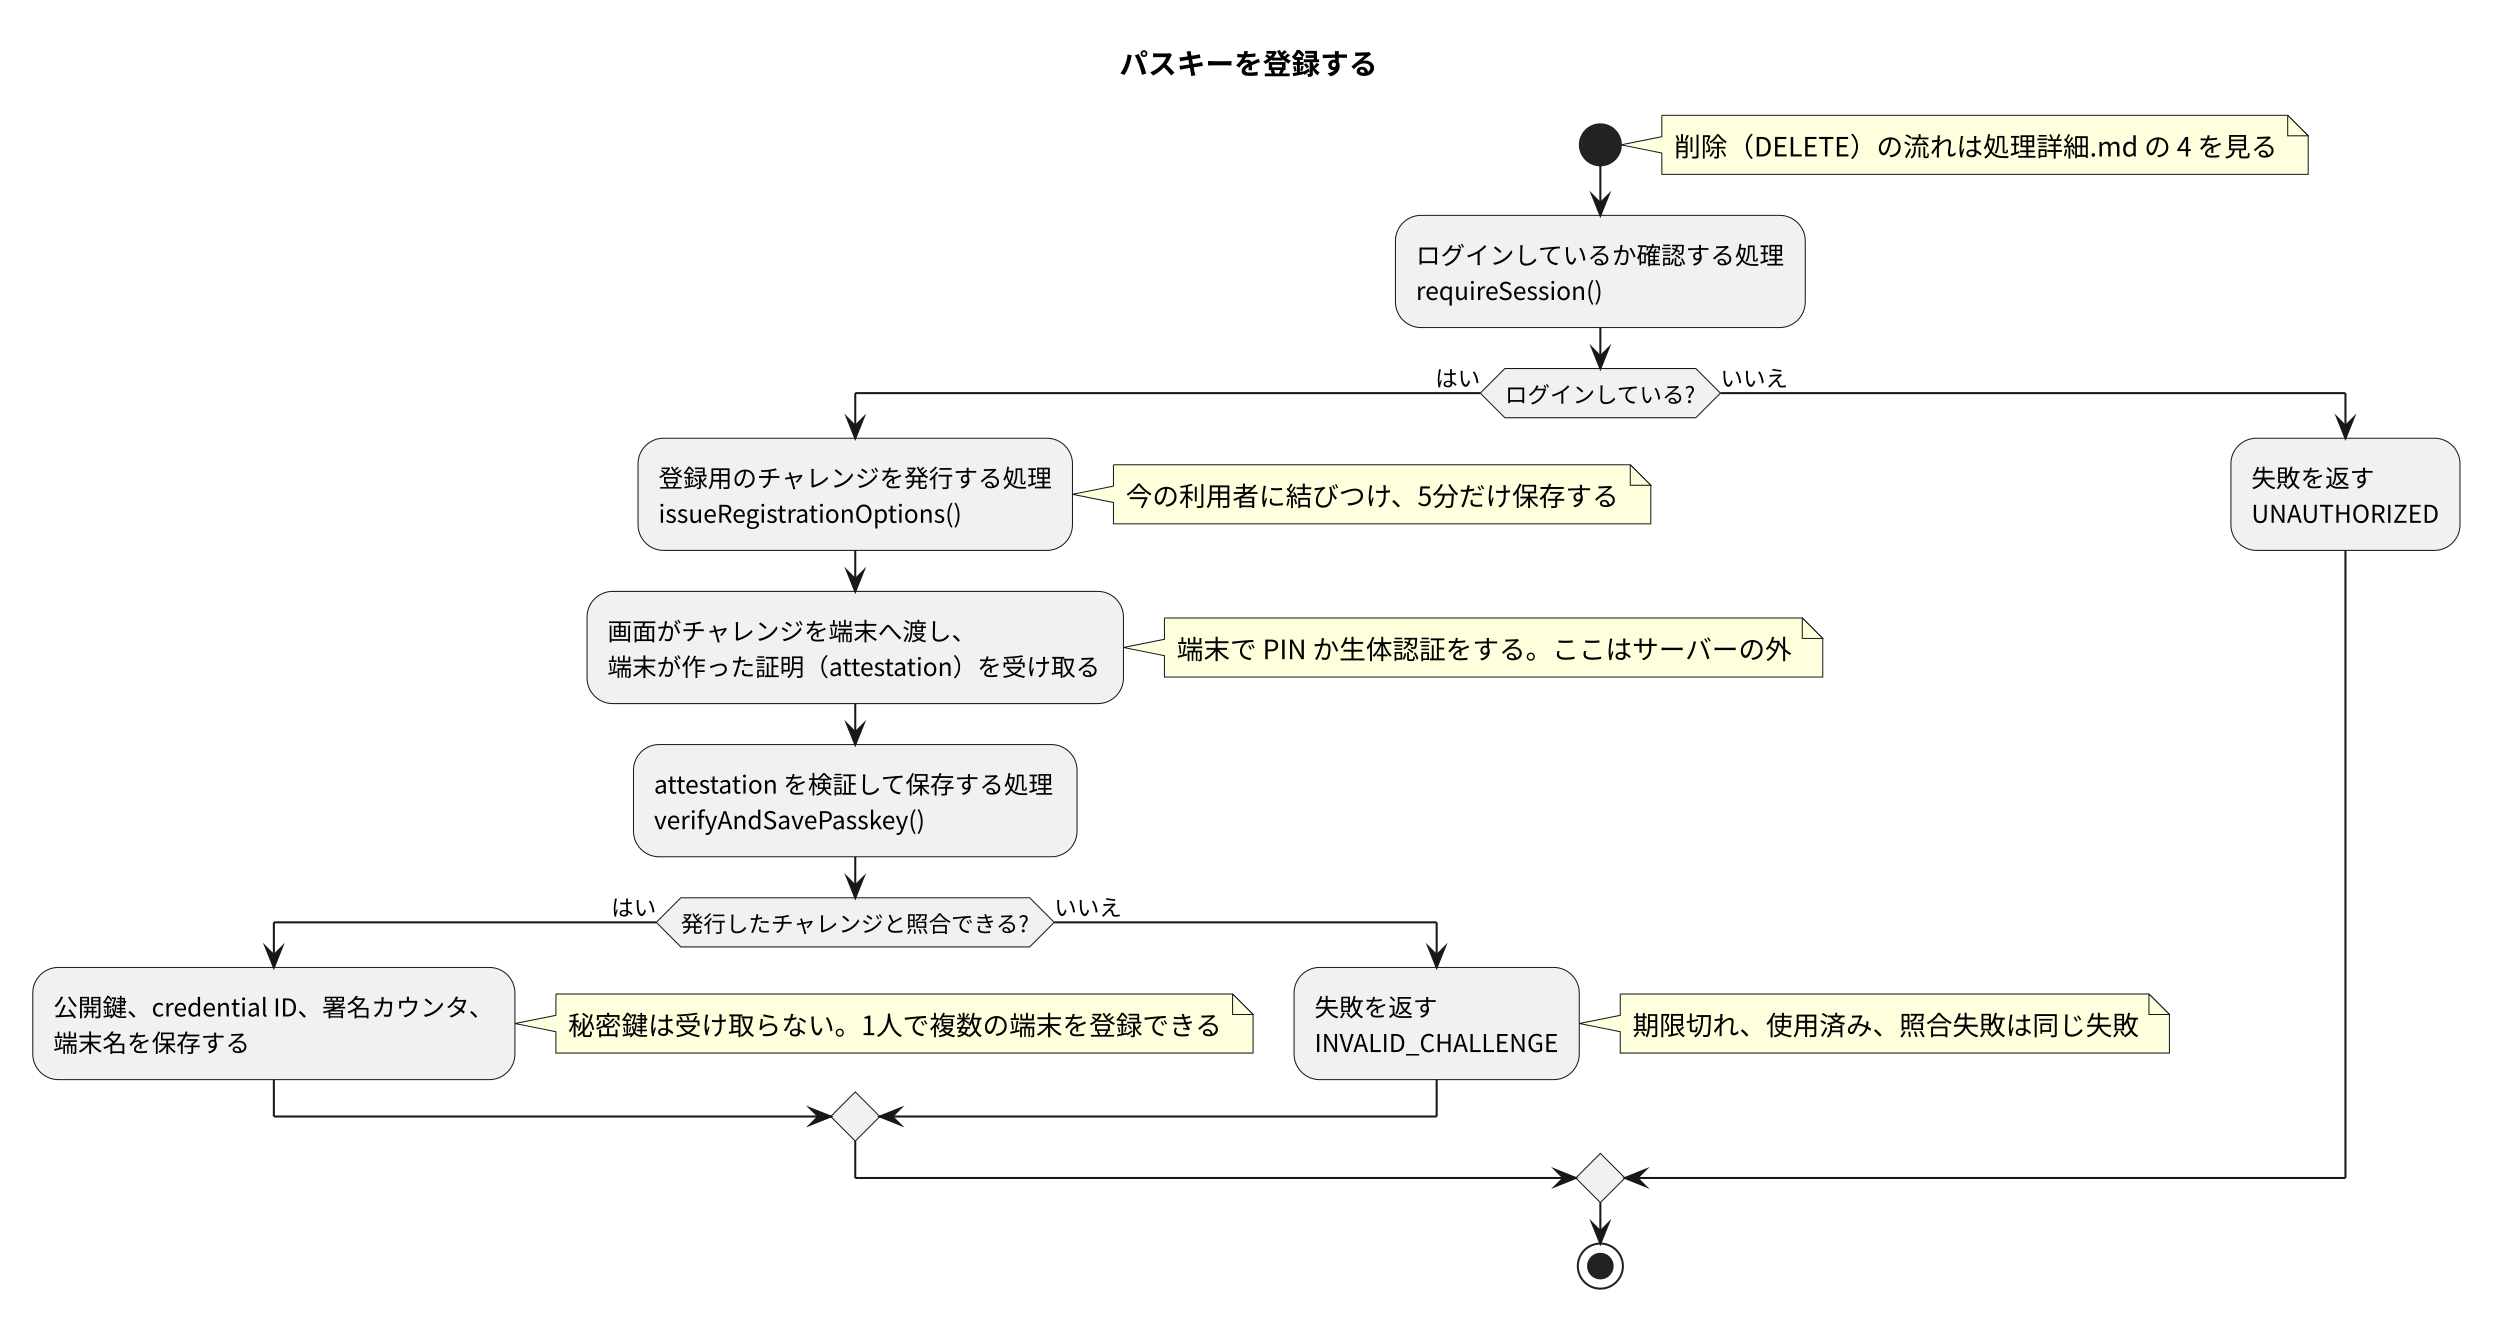
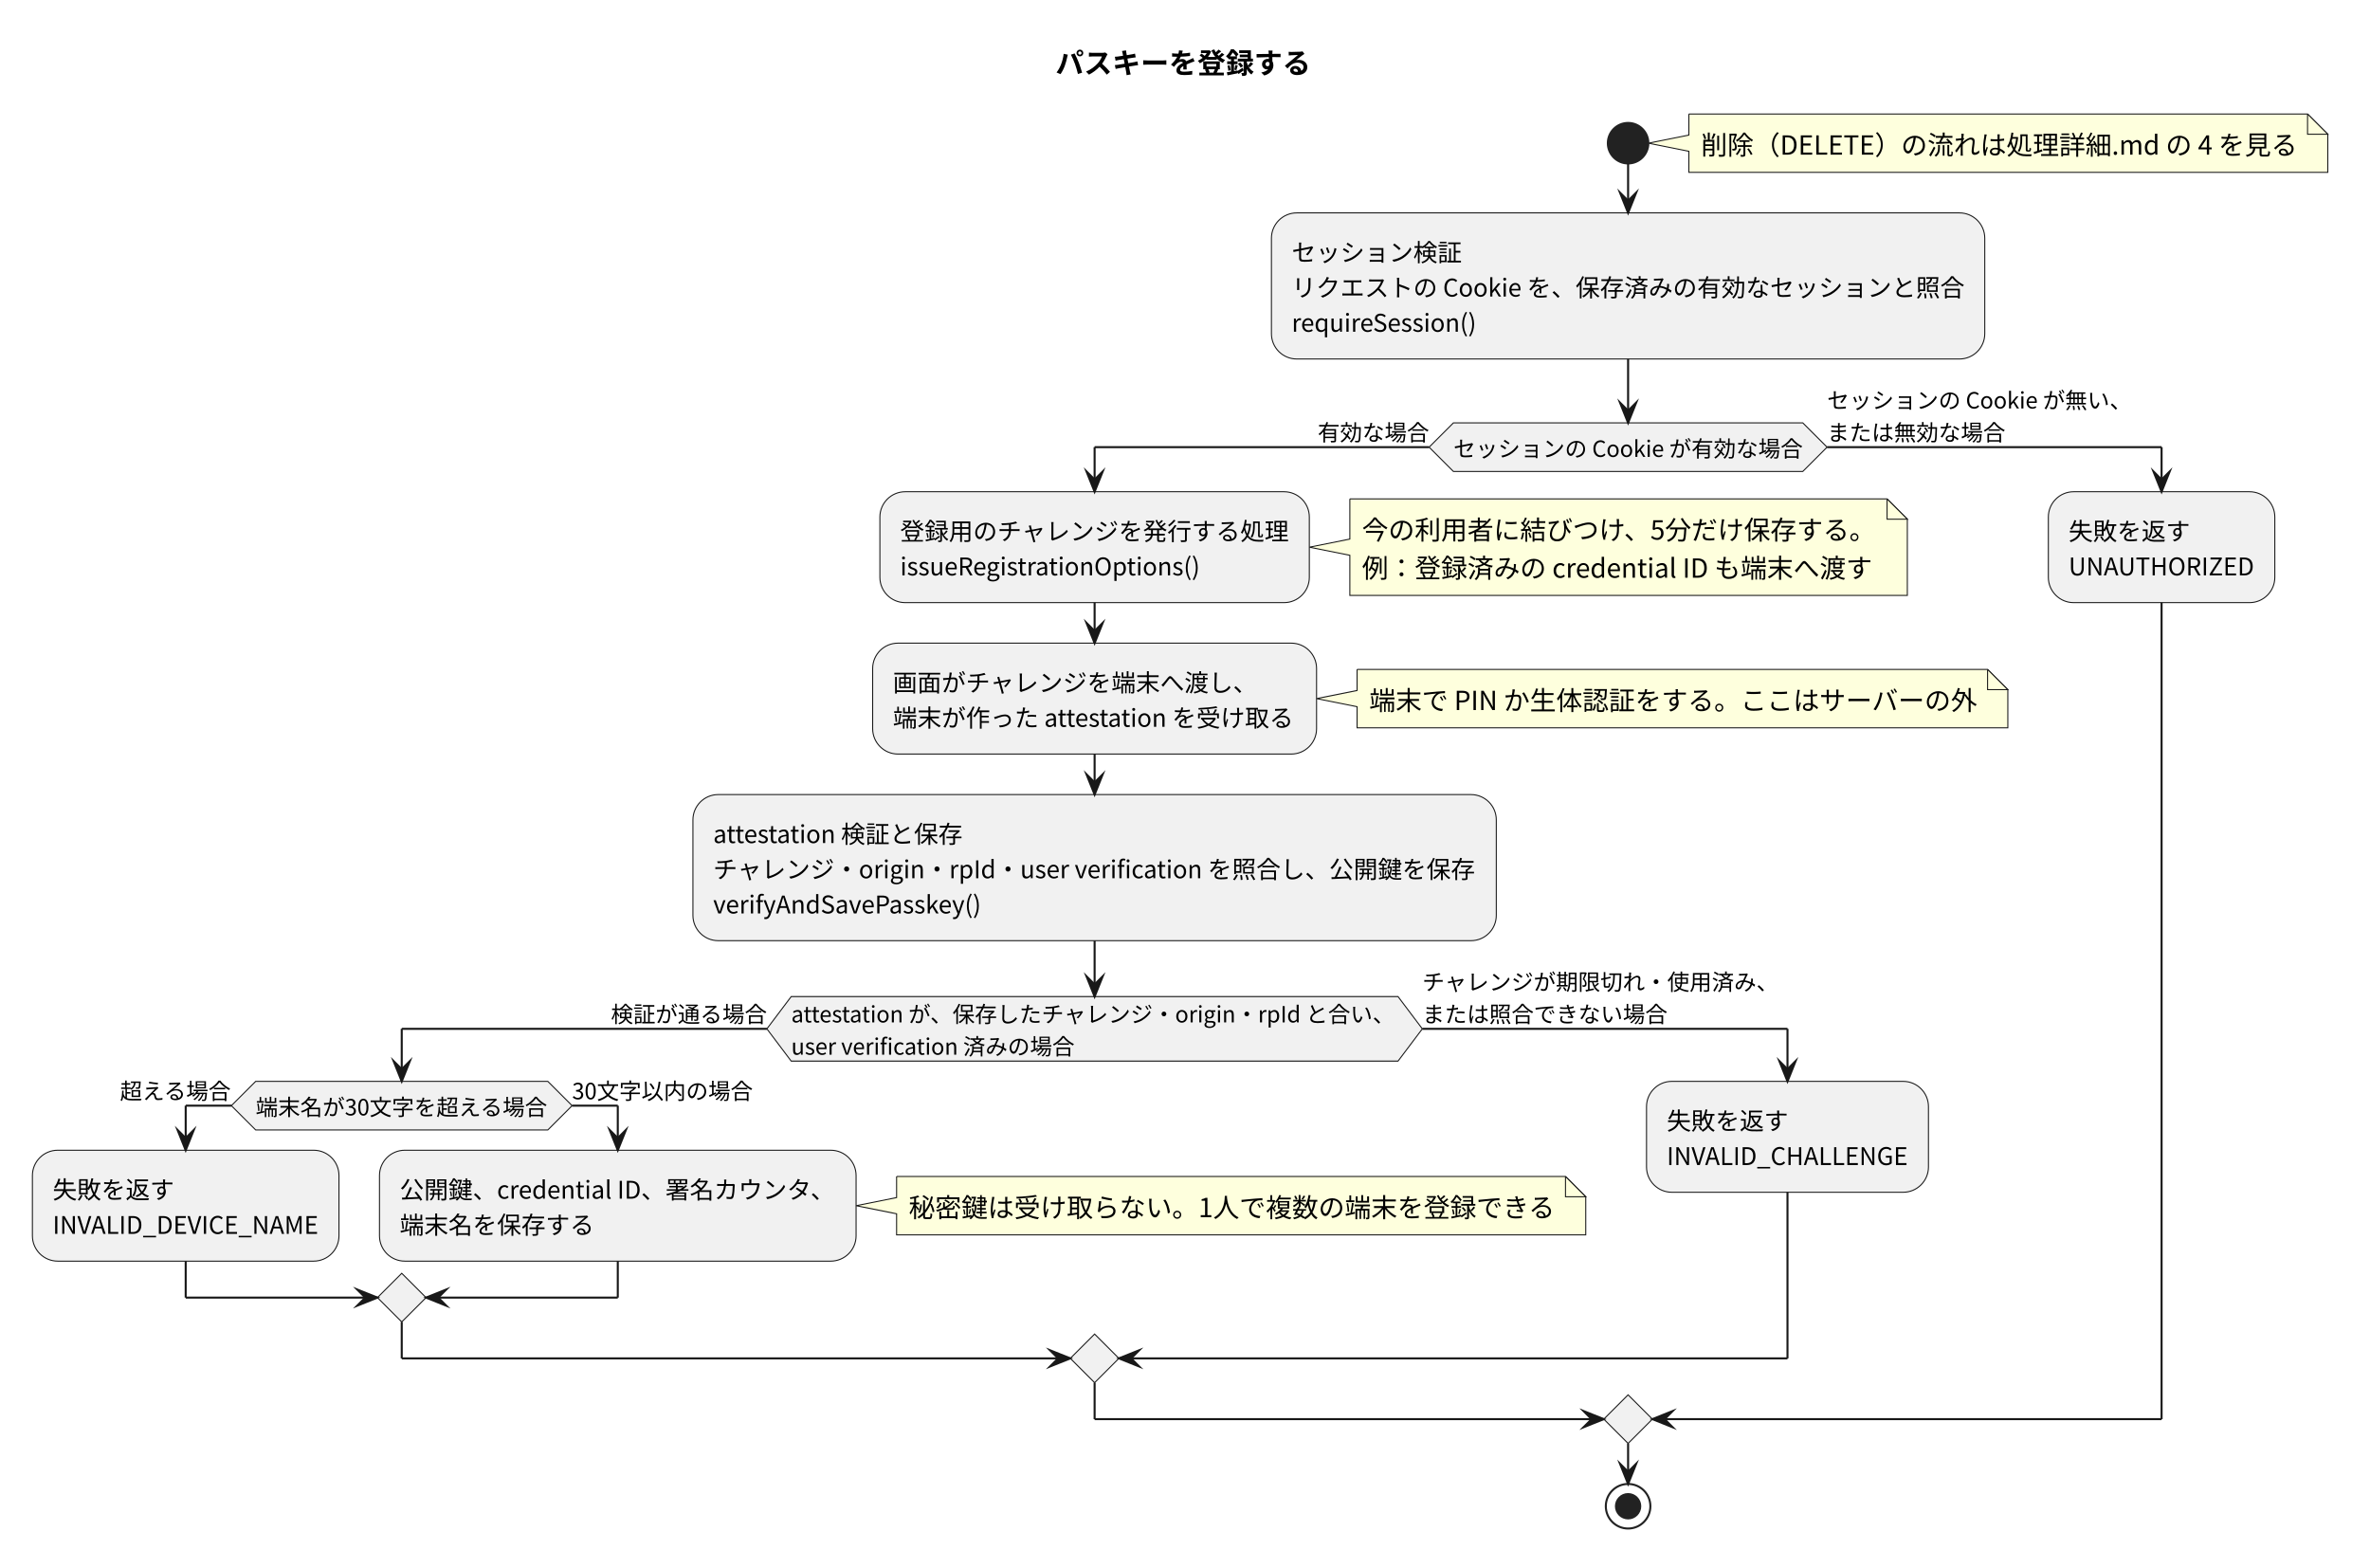
- <svg xmlns="http://www.w3.org/2000/svg" version="1.1" data-diagram-type="ACTIVITY" style="width:1220px;height:648px;background:#FFFFFF;" width="1220px" height="648px" viewBox="0 0 1220 648" zoomAndPan="magnify" preserveAspectRatio="none" contentStyleType="text/css">
+ <svg xmlns="http://www.w3.org/2000/svg" version="1.1" data-diagram-type="ACTIVITY" style="width:1170px;height:774px;background:#FFFFFF;" width="1170px" height="774px" viewBox="0 0 1170 774" zoomAndPan="magnify" preserveAspectRatio="none" contentStyleType="text/css">
  <defs />
  <g font-family="sans-serif" lengthAdjust="spacing">
    <g class="title" data-source-line="7">
-       <text x="546.242" y="36.24" fill="#000" font-size="14" textLength="125.999" font-weight="700" font-family="'Noto Sans CJK JP'">パスキーを登録する</text>
+       <text x="521.085" y="36.24" fill="#000" font-size="14" textLength="125.999" font-weight="700" font-family="'Noto Sans CJK JP'">パスキーを登録する</text>
    </g>
-     <path d="M810.974,56.272 L810.974,66.684 L790.974,70.684 L810.974,74.684 L810.974,85.096 A0,0 0 0 0 810.974,85.096 L1126.398,85.096 A0,0 0 0 0 1126.398,85.096 L1126.398,66.272 L1116.398,56.272 L810.974,56.272 A0,0 0 0 0 810.974,56.272" style="stroke:#181818;stroke-width:0.5;" fill="#FEFFDD" />
-     <path d="M1116.398,56.272 L1116.398,66.272 L1126.398,66.272 L1116.398,56.272" style="stroke:#181818;stroke-width:0.5;" fill="#FEFFDD" />
-     <text x="816.974" y="76.352" fill="#000" font-size="13" textLength="294.424" font-family="'Noto Sans CJK JP'">削除（DELETE）の流れは処理詳細.md の 4 を見る</text>
-     <ellipse cx="780.974" cy="70.684" rx="10" ry="10" fill="#222" style="stroke:#222;stroke-width:1;" />
-     <rect x="680.973" y="105.096" width="200.001" height="54.752" fill="#F1F1F1" style="stroke:#181818;stroke-width:0.5;" rx="12.5" ry="12.5" />
-     <text x="690.973" y="129.016" fill="#000" font-size="12" textLength="180.001" font-family="'Noto Sans CJK JP'">ログインしているか確認する処理</text>
-     <text x="690.973" y="146.392" fill="#000" font-size="12" textLength="91.669" font-family="'Noto Sans CJK JP'">requireSession()</text>
-     <polygon points="734.367,179.848,827.58,179.848,839.58,191.848,827.58,203.848,734.367,203.848,722.367,191.848,734.367,179.848" fill="#F1F1F1" style="stroke:#181818;stroke-width:0.5;stroke-linejoin:miter;stroke-miterlimit:10;" />
-     <text x="734.367" y="196.644" fill="#000" font-size="11" textLength="93.213" font-family="'Noto Sans CJK JP'">ログインしている?</text>
-     <text x="700.367" y="188.68" fill="#000" font-size="11" textLength="22" font-family="'Noto Sans CJK JP'">はい</text>
-     <text x="839.58" y="188.68" fill="#000" font-size="11" textLength="33" font-family="'Noto Sans CJK JP'">いいえ</text>
-     <path d="M543.366,226.812 L543.366,237.224 L523.366,241.224 L543.366,245.224 L543.366,255.636 A0,0 0 0 0 543.366,255.636 L805.581,255.636 A0,0 0 0 0 805.581,255.636 L805.581,236.812 L795.581,226.812 L543.366,226.812 A0,0 0 0 0 543.366,226.812" style="stroke:#181818;stroke-width:0.5;" fill="#FEFFDD" />
-     <path d="M795.581,226.812 L795.581,236.812 L805.581,236.812 L795.581,226.812" style="stroke:#181818;stroke-width:0.5;" fill="#FEFFDD" />
-     <text x="549.366" y="246.892" fill="#000" font-size="13" textLength="241.215" font-family="'Noto Sans CJK JP'">今の利用者に結びつけ、5分だけ保存する</text>
-     <rect x="311.364" y="213.848" width="212.001" height="54.752" fill="#F1F1F1" style="stroke:#181818;stroke-width:0.5;" rx="12.5" ry="12.5" />
-     <text x="321.364" y="237.768" fill="#000" font-size="12" textLength="192.001" font-family="'Noto Sans CJK JP'">登録用のチャレンジを発行する処理</text>
-     <text x="321.364" y="255.144" fill="#000" font-size="12" textLength="149.257" font-family="'Noto Sans CJK JP'">issueRegistrationOptions()</text>
-     <path d="M568.248,301.565 L568.248,311.977 L548.248,315.977 L568.248,319.977 L568.248,330.389 A0,0 0 0 0 568.248,330.389 L889.509,330.389 A0,0 0 0 0 889.509,330.389 L889.509,311.565 L879.509,301.565 L568.248,301.565 A0,0 0 0 0 568.248,301.565" style="stroke:#181818;stroke-width:0.5;" fill="#FEFFDD" />
-     <path d="M879.509,301.565 L879.509,311.565 L889.509,311.565 L879.509,301.565" style="stroke:#181818;stroke-width:0.5;" fill="#FEFFDD" />
-     <text x="574.248" y="321.645" fill="#000" font-size="13" textLength="300.261" font-family="'Noto Sans CJK JP'">端末で PIN か生体認証をする。ここはサーバーの外</text>
-     <rect x="286.482" y="288.6" width="261.766" height="54.752" fill="#F1F1F1" style="stroke:#181818;stroke-width:0.5;" rx="12.5" ry="12.5" />
-     <text x="296.482" y="312.521" fill="#000" font-size="12" textLength="180.001" font-family="'Noto Sans CJK JP'">画面がチャレンジを端末へ渡し、</text>
-     <text x="296.482" y="329.897" fill="#000" font-size="12" textLength="241.766" font-family="'Noto Sans CJK JP'">端末が作った証明（attestation）を受け取る</text>
-     <rect x="309.138" y="363.353" width="216.453" height="54.752" fill="#F1F1F1" style="stroke:#181818;stroke-width:0.5;" rx="12.5" ry="12.5" />
-     <text x="319.138" y="387.273" fill="#000" font-size="12" textLength="196.453" font-family="'Noto Sans CJK JP'">attestation を検証して保存する処理</text>
-     <text x="319.138" y="404.649" fill="#000" font-size="12" textLength="133.093" font-family="'Noto Sans CJK JP'">verifyAndSavePasskey()</text>
-     <polygon points="332.259,438.105,502.471,438.105,514.471,450.105,502.471,462.105,332.259,462.105,320.259,450.105,332.259,438.105" fill="#F1F1F1" style="stroke:#181818;stroke-width:0.5;stroke-linejoin:miter;stroke-miterlimit:10;" />
-     <text x="332.259" y="454.901" fill="#000" font-size="11" textLength="170.213" font-family="'Noto Sans CJK JP'">発行したチャレンジと照合できる?</text>
-     <text x="298.259" y="446.937" fill="#000" font-size="11" textLength="22" font-family="'Noto Sans CJK JP'">はい</text>
-     <text x="514.471" y="446.937" fill="#000" font-size="11" textLength="33" font-family="'Noto Sans CJK JP'">いいえ</text>
-     <path d="M271.282,485.069 L271.282,495.481 L251.282,499.481 L271.282,503.481 L271.282,513.893 A0,0 0 0 0 271.282,513.893 L611.497,513.893 A0,0 0 0 0 611.497,513.893 L611.497,495.069 L601.497,485.069 L271.282,485.069 A0,0 0 0 0 271.282,485.069" style="stroke:#181818;stroke-width:0.5;" fill="#FEFFDD" />
-     <path d="M601.497,485.069 L601.497,495.069 L611.497,495.069 L601.497,485.069" style="stroke:#181818;stroke-width:0.5;" fill="#FEFFDD" />
-     <text x="277.282" y="505.149" fill="#000" font-size="13" textLength="319.215" font-family="'Noto Sans CJK JP'">秘密鍵は受け取らない。1人で複数の端末を登録できる</text>
-     <rect x="16" y="472.105" width="235.282" height="54.752" fill="#F1F1F1" style="stroke:#181818;stroke-width:0.5;" rx="12.5" ry="12.5" />
-     <text x="26" y="496.025" fill="#000" font-size="12" textLength="215.282" font-family="'Noto Sans CJK JP'">公開鍵、credential ID、署名カウンタ、</text>
-     <text x="26" y="513.401" fill="#000" font-size="12" textLength="96.001" font-family="'Noto Sans CJK JP'">端末名を保存する</text>
-     <path d="M790.682,485.069 L790.682,495.481 L770.682,499.481 L790.682,503.481 L790.682,513.893 A0,0 0 0 0 790.682,513.893 L1058.682,513.893 A0,0 0 0 0 1058.682,513.893 L1058.682,495.069 L1048.682,485.069 L790.682,485.069 A0,0 0 0 0 790.682,485.069" style="stroke:#181818;stroke-width:0.5;" fill="#FEFFDD" />
-     <path d="M1048.682,485.069 L1048.682,495.069 L1058.682,495.069 L1048.682,485.069" style="stroke:#181818;stroke-width:0.5;" fill="#FEFFDD" />
-     <text x="796.682" y="505.149" fill="#000" font-size="13" textLength="247" font-family="'Noto Sans CJK JP'">期限切れ、使用済み、照合失敗は同じ失敗</text>
-     <rect x="631.497" y="472.105" width="139.185" height="54.752" fill="#F1F1F1" style="stroke:#181818;stroke-width:0.5;" rx="12.5" ry="12.5" />
-     <text x="641.497" y="496.025" fill="#000" font-size="12" textLength="60" font-family="'Noto Sans CJK JP'">失敗を返す</text>
-     <text x="641.497" y="513.401" fill="#000" font-size="12" textLength="119.185" font-family="'Noto Sans CJK JP'">INVALID_CHALLENGE</text>
-     <polygon points="417.365,532.857,429.365,544.857,417.365,556.857,405.365,544.857,417.365,532.857" fill="#F1F1F1" style="stroke:#181818;stroke-width:0.5;stroke-linejoin:miter;stroke-miterlimit:10;" />
-     <rect x="1088.682" y="213.848" width="111.801" height="54.752" fill="#F1F1F1" style="stroke:#181818;stroke-width:0.5;" rx="12.5" ry="12.5" />
-     <text x="1098.682" y="237.768" fill="#000" font-size="12" textLength="60" font-family="'Noto Sans CJK JP'">失敗を返す</text>
-     <text x="1098.682" y="255.144" fill="#000" font-size="12" textLength="91.801" font-family="'Noto Sans CJK JP'">UNAUTHORIZED</text>
-     <polygon points="780.974,562.857,792.974,574.857,780.974,586.857,768.974,574.857,780.974,562.857" fill="#F1F1F1" style="stroke:#181818;stroke-width:0.5;stroke-linejoin:miter;stroke-miterlimit:10;" />
-     <ellipse cx="780.974" cy="617.857" rx="11" ry="11" fill="none" style="stroke:#222;stroke-width:1;" />
-     <ellipse cx="780.974" cy="617.857" rx="6" ry="6" fill="#222" style="stroke:#222;stroke-width:1;" />
-     <line x1="780.974" y1="80.684" x2="780.974" y2="105.096" style="stroke:#181818;stroke-width:1;" />
-     <polygon points="776.974,95.096,780.974,105.096,784.974,95.096,780.974,99.096" fill="#181818" style="stroke:#181818;stroke-width:1;stroke-linejoin:miter;stroke-miterlimit:10;" />
-     <line x1="417.365" y1="268.6" x2="417.365" y2="288.6" style="stroke:#181818;stroke-width:1;" />
-     <polygon points="413.365,278.6,417.365,288.6,421.365,278.6,417.365,282.6" fill="#181818" style="stroke:#181818;stroke-width:1;stroke-linejoin:miter;stroke-miterlimit:10;" />
-     <line x1="417.365" y1="343.353" x2="417.365" y2="363.353" style="stroke:#181818;stroke-width:1;" />
-     <polygon points="413.365,353.353,417.365,363.353,421.365,353.353,417.365,357.353" fill="#181818" style="stroke:#181818;stroke-width:1;stroke-linejoin:miter;stroke-miterlimit:10;" />
-     <line x1="320.259" y1="450.105" x2="133.641" y2="450.105" style="stroke:#181818;stroke-width:1;" />
-     <line x1="133.641" y1="450.105" x2="133.641" y2="472.105" style="stroke:#181818;stroke-width:1;" />
-     <polygon points="129.641,462.105,133.641,472.105,137.641,462.105,133.641,466.105" fill="#181818" style="stroke:#181818;stroke-width:1;stroke-linejoin:miter;stroke-miterlimit:10;" />
-     <line x1="514.471" y1="450.105" x2="701.089" y2="450.105" style="stroke:#181818;stroke-width:1;" />
-     <line x1="701.089" y1="450.105" x2="701.089" y2="472.105" style="stroke:#181818;stroke-width:1;" />
-     <polygon points="697.089,462.105,701.089,472.105,705.089,462.105,701.089,466.105" fill="#181818" style="stroke:#181818;stroke-width:1;stroke-linejoin:miter;stroke-miterlimit:10;" />
-     <line x1="133.641" y1="526.857" x2="133.641" y2="544.857" style="stroke:#181818;stroke-width:1;" />
-     <line x1="133.641" y1="544.857" x2="405.365" y2="544.857" style="stroke:#181818;stroke-width:1;" />
-     <polygon points="395.365,540.857,405.365,544.857,395.365,548.857,399.365,544.857" fill="#181818" style="stroke:#181818;stroke-width:1;stroke-linejoin:miter;stroke-miterlimit:10;" />
-     <line x1="701.089" y1="526.857" x2="701.089" y2="544.857" style="stroke:#181818;stroke-width:1;" />
-     <line x1="701.089" y1="544.857" x2="429.365" y2="544.857" style="stroke:#181818;stroke-width:1;" />
-     <polygon points="439.365,540.857,429.365,544.857,439.365,548.857,435.365,544.857" fill="#181818" style="stroke:#181818;stroke-width:1;stroke-linejoin:miter;stroke-miterlimit:10;" />
-     <line x1="417.365" y1="418.105" x2="417.365" y2="438.105" style="stroke:#181818;stroke-width:1;" />
-     <polygon points="413.365,428.105,417.365,438.105,421.365,428.105,417.365,432.105" fill="#181818" style="stroke:#181818;stroke-width:1;stroke-linejoin:miter;stroke-miterlimit:10;" />
-     <line x1="722.367" y1="191.848" x2="417.365" y2="191.848" style="stroke:#181818;stroke-width:1;" />
-     <line x1="417.365" y1="191.848" x2="417.365" y2="213.848" style="stroke:#181818;stroke-width:1;" />
-     <polygon points="413.365,203.848,417.365,213.848,421.365,203.848,417.365,207.848" fill="#181818" style="stroke:#181818;stroke-width:1;stroke-linejoin:miter;stroke-miterlimit:10;" />
-     <line x1="839.58" y1="191.848" x2="1144.582" y2="191.848" style="stroke:#181818;stroke-width:1;" />
-     <line x1="1144.582" y1="191.848" x2="1144.582" y2="213.848" style="stroke:#181818;stroke-width:1;" />
-     <polygon points="1140.582,203.848,1144.582,213.848,1148.582,203.848,1144.582,207.848" fill="#181818" style="stroke:#181818;stroke-width:1;stroke-linejoin:miter;stroke-miterlimit:10;" />
-     <line x1="417.365" y1="556.857" x2="417.365" y2="574.857" style="stroke:#181818;stroke-width:1;" />
-     <line x1="417.365" y1="574.857" x2="768.974" y2="574.857" style="stroke:#181818;stroke-width:1;" />
-     <polygon points="758.974,570.857,768.974,574.857,758.974,578.857,762.974,574.857" fill="#181818" style="stroke:#181818;stroke-width:1;stroke-linejoin:miter;stroke-miterlimit:10;" />
-     <line x1="1144.582" y1="268.6" x2="1144.582" y2="574.857" style="stroke:#181818;stroke-width:1;" />
-     <line x1="1144.582" y1="574.857" x2="792.974" y2="574.857" style="stroke:#181818;stroke-width:1;" />
-     <polygon points="802.974,570.857,792.974,574.857,802.974,578.857,798.974,574.857" fill="#181818" style="stroke:#181818;stroke-width:1;stroke-linejoin:miter;stroke-miterlimit:10;" />
-     <line x1="780.974" y1="159.848" x2="780.974" y2="179.848" style="stroke:#181818;stroke-width:1;" />
-     <polygon points="776.974,169.848,780.974,179.848,784.974,169.848,780.974,173.848" fill="#181818" style="stroke:#181818;stroke-width:1;stroke-linejoin:miter;stroke-miterlimit:10;" />
-     <line x1="780.974" y1="586.857" x2="780.974" y2="606.857" style="stroke:#181818;stroke-width:1;" />
-     <polygon points="776.974,596.857,780.974,606.857,784.974,596.857,780.974,600.857" fill="#181818" style="stroke:#181818;stroke-width:1;stroke-linejoin:miter;stroke-miterlimit:10;" />
+     <path d="M833.744,56.272 L833.744,66.684 L813.744,70.684 L833.744,74.684 L833.744,85.096 A0,0 0 0 0 833.744,85.096 L1149.169,85.096 A0,0 0 0 0 1149.169,85.096 L1149.169,66.272 L1139.169,56.272 L833.744,56.272 A0,0 0 0 0 833.744,56.272" style="stroke:#181818;stroke-width:0.5;" fill="#FEFFDD" />
+     <path d="M1139.169,56.272 L1139.169,66.272 L1149.169,66.272 L1139.169,56.272" style="stroke:#181818;stroke-width:0.5;" fill="#FEFFDD" />
+     <text x="839.744" y="76.352" fill="#000" font-size="13" textLength="294.424" font-family="'Noto Sans CJK JP'">削除（DELETE）の流れは処理詳細.md の 4 を見る</text>
+     <ellipse cx="803.744" cy="70.684" rx="10" ry="10" fill="#222" style="stroke:#222;stroke-width:1;" />
+     <rect x="627.669" y="105.096" width="352.151" height="72.128" fill="#F1F1F1" style="stroke:#181818;stroke-width:0.5;" rx="12.5" ry="12.5" />
+     <text x="637.669" y="129.016" fill="#000" font-size="12" textLength="84.001" font-family="'Noto Sans CJK JP'">セッション検証</text>
+     <text x="637.669" y="146.392" fill="#000" font-size="12" textLength="332.151" font-family="'Noto Sans CJK JP'">リクエストの Cookie を、保存済みの有効なセッションと照合</text>
+     <text x="637.669" y="163.768" fill="#000" font-size="12" textLength="91.669" font-family="'Noto Sans CJK JP'">requireSession()</text>
+     <polygon points="717.51,208.748,889.978,208.748,901.978,220.748,889.978,232.748,717.51,232.748,705.51,220.748,717.51,208.748" fill="#F1F1F1" style="stroke:#181818;stroke-width:0.5;stroke-linejoin:miter;stroke-miterlimit:10;" />
+     <text x="717.51" y="225.544" fill="#000" font-size="11" textLength="172.468" font-family="'Noto Sans CJK JP'">セッションの Cookie が有効な場合</text>
+     <text x="650.511" y="217.58" fill="#000" font-size="11" textLength="55" font-family="'Noto Sans CJK JP'">有効な場合</text>
+     <text x="901.978" y="201.652" fill="#000" font-size="11" textLength="150.468" font-family="'Noto Sans CJK JP'">セッションの Cookie が無い、</text>
+     <text x="901.978" y="217.58" fill="#000" font-size="11" textLength="87.999" font-family="'Noto Sans CJK JP'">または無効な場合</text>
+     <path d="M666.379,246.3 L666.379,266.124 L646.379,270.124 L666.379,274.124 L666.379,293.948 A0,0 0 0 0 666.379,293.948 L941.594,293.948 A0,0 0 0 0 941.594,293.948 L941.594,256.3 L931.594,246.3 L666.379,246.3 A0,0 0 0 0 666.379,246.3" style="stroke:#181818;stroke-width:0.5;" fill="#FEFFDD" />
+     <path d="M931.594,246.3 L931.594,256.3 L941.594,256.3 L931.594,246.3" style="stroke:#181818;stroke-width:0.5;" fill="#FEFFDD" />
+     <text x="672.379" y="266.38" fill="#000" font-size="13" textLength="254.215" font-family="'Noto Sans CJK JP'">今の利用者に結びつけ、5分だけ保存する。</text>
+     <text x="672.379" y="285.204" fill="#000" font-size="13" textLength="252.044" font-family="'Noto Sans CJK JP'">例：登録済みの credential ID も端末へ渡す</text>
+     <rect x="434.377" y="242.748" width="212.001" height="54.752" fill="#F1F1F1" style="stroke:#181818;stroke-width:0.5;" rx="12.5" ry="12.5" />
+     <text x="444.377" y="266.668" fill="#000" font-size="12" textLength="192.001" font-family="'Noto Sans CJK JP'">登録用のチャレンジを発行する処理</text>
+     <text x="444.377" y="284.044" fill="#000" font-size="12" textLength="149.257" font-family="'Noto Sans CJK JP'">issueRegistrationOptions()</text>
+     <path d="M669.949,330.464 L669.949,340.876 L649.949,344.876 L669.949,348.876 L669.949,359.288 A0,0 0 0 0 669.949,359.288 L991.21,359.288 A0,0 0 0 0 991.21,359.288 L991.21,340.464 L981.21,330.464 L669.949,330.464 A0,0 0 0 0 669.949,330.464" style="stroke:#181818;stroke-width:0.5;" fill="#FEFFDD" />
+     <path d="M981.21,330.464 L981.21,340.464 L991.21,340.464 L981.21,330.464" style="stroke:#181818;stroke-width:0.5;" fill="#FEFFDD" />
+     <text x="675.949" y="350.544" fill="#000" font-size="13" textLength="300.261" font-family="'Noto Sans CJK JP'">端末で PIN か生体認証をする。ここはサーバーの外</text>
+     <rect x="430.807" y="317.5" width="219.141" height="54.752" fill="#F1F1F1" style="stroke:#181818;stroke-width:0.5;" rx="12.5" ry="12.5" />
+     <text x="440.807" y="341.42" fill="#000" font-size="12" textLength="180.001" font-family="'Noto Sans CJK JP'">画面がチャレンジを端末へ渡し、</text>
+     <text x="440.807" y="358.796" fill="#000" font-size="12" textLength="199.141" font-family="'Noto Sans CJK JP'">端末が作った attestation を受け取る</text>
+     <rect x="342.079" y="392.253" width="396.599" height="72.128" fill="#F1F1F1" style="stroke:#181818;stroke-width:0.5;" rx="12.5" ry="12.5" />
+     <text x="352.079" y="416.173" fill="#000" font-size="12" textLength="124.453" font-family="'Noto Sans CJK JP'">attestation 検証と保存</text>
+     <text x="352.079" y="433.549" fill="#000" font-size="12" textLength="376.599" font-family="'Noto Sans CJK JP'">チャレンジ・origin・rpId・user verification を照合し、公開鍵を保存</text>
+     <text x="352.079" y="450.925" fill="#000" font-size="12" textLength="133.093" font-family="'Noto Sans CJK JP'">verifyAndSavePasskey()</text>
+     <polygon points="390.592,491.977,690.164,491.977,702.164,507.905,690.164,523.833,390.592,523.833,378.592,507.905,390.592,491.977" fill="#F1F1F1" style="stroke:#181818;stroke-width:0.5;stroke-linejoin:miter;stroke-miterlimit:10;" />
+     <text x="390.592" y="504.737" fill="#000" font-size="11" textLength="299.572" font-family="'Noto Sans CJK JP'">attestation が、保存したチャレンジ・origin・rpId と合い、</text>
+     <text x="390.592" y="520.665" fill="#000" font-size="11" textLength="140.183" font-family="'Noto Sans CJK JP'">user verification 済みの場合</text>
+     <text x="301.593" y="504.737" fill="#000" font-size="11" textLength="76.999" font-family="'Noto Sans CJK JP'">検証が通る場合</text>
+     <text x="702.164" y="488.809" fill="#000" font-size="11" textLength="175.999" font-family="'Noto Sans CJK JP'">チャレンジが期限切れ・使用済み、</text>
+     <text x="702.164" y="504.737" fill="#000" font-size="11" textLength="120.999" font-family="'Noto Sans CJK JP'">または照合できない場合</text>
+     <polygon points="126.222,533.833,270.431,533.833,282.431,545.833,270.431,557.833,126.222,557.833,114.222,545.833,126.222,533.833" fill="#F1F1F1" style="stroke:#181818;stroke-width:0.5;stroke-linejoin:miter;stroke-miterlimit:10;" />
+     <text x="126.222" y="550.628" fill="#000" font-size="11" textLength="144.209" font-family="'Noto Sans CJK JP'">端末名が30文字を超える場合</text>
+     <text x="59.222" y="542.665" fill="#000" font-size="11" textLength="55" font-family="'Noto Sans CJK JP'">超える場合</text>
+     <text x="282.431" y="542.665" fill="#000" font-size="11" textLength="89.209" font-family="'Noto Sans CJK JP'">30文字以内の場合</text>
+     <rect x="16" y="567.833" width="151.341" height="54.752" fill="#F1F1F1" style="stroke:#181818;stroke-width:0.5;" rx="12.5" ry="12.5" />
+     <text x="26" y="591.753" fill="#000" font-size="12" textLength="60" font-family="'Noto Sans CJK JP'">失敗を返す</text>
+     <text x="26" y="609.129" fill="#000" font-size="12" textLength="131.341" font-family="'Noto Sans CJK JP'">INVALID_DEVICE_NAME</text>
+     <path d="M442.623,580.797 L442.623,591.209 L422.623,595.209 L442.623,599.209 L442.623,609.621 A0,0 0 0 0 442.623,609.621 L782.838,609.621 A0,0 0 0 0 782.838,609.621 L782.838,590.797 L772.838,580.797 L442.623,580.797 A0,0 0 0 0 442.623,580.797" style="stroke:#181818;stroke-width:0.5;" fill="#FEFFDD" />
+     <path d="M772.838,580.797 L772.838,590.797 L782.838,590.797 L772.838,580.797" style="stroke:#181818;stroke-width:0.5;" fill="#FEFFDD" />
+     <text x="448.623" y="600.877" fill="#000" font-size="13" textLength="319.215" font-family="'Noto Sans CJK JP'">秘密鍵は受け取らない。1人で複数の端末を登録できる</text>
+     <rect x="187.341" y="567.833" width="235.282" height="54.752" fill="#F1F1F1" style="stroke:#181818;stroke-width:0.5;" rx="12.5" ry="12.5" />
+     <text x="197.341" y="591.753" fill="#000" font-size="12" textLength="215.282" font-family="'Noto Sans CJK JP'">公開鍵、credential ID、署名カウンタ、</text>
+     <text x="197.341" y="609.129" fill="#000" font-size="12" textLength="96.001" font-family="'Noto Sans CJK JP'">端末名を保存する</text>
+     <polygon points="198.326,628.585,210.326,640.585,198.326,652.585,186.326,640.585,198.326,628.585" fill="#F1F1F1" style="stroke:#181818;stroke-width:0.5;stroke-linejoin:miter;stroke-miterlimit:10;" />
+     <rect x="812.838" y="533.833" width="139.185" height="54.752" fill="#F1F1F1" style="stroke:#181818;stroke-width:0.5;" rx="12.5" ry="12.5" />
+     <text x="822.838" y="557.753" fill="#000" font-size="12" textLength="60" font-family="'Noto Sans CJK JP'">失敗を返す</text>
+     <text x="822.838" y="575.129" fill="#000" font-size="12" textLength="119.185" font-family="'Noto Sans CJK JP'">INVALID_CHALLENGE</text>
+     <polygon points="540.378,658.585,552.378,670.585,540.378,682.585,528.378,670.585,540.378,658.585" fill="#F1F1F1" style="stroke:#181818;stroke-width:0.5;stroke-linejoin:miter;stroke-miterlimit:10;" />
+     <rect x="1011.21" y="242.748" width="111.801" height="54.752" fill="#F1F1F1" style="stroke:#181818;stroke-width:0.5;" rx="12.5" ry="12.5" />
+     <text x="1021.21" y="266.668" fill="#000" font-size="12" textLength="60" font-family="'Noto Sans CJK JP'">失敗を返す</text>
+     <text x="1021.21" y="284.044" fill="#000" font-size="12" textLength="91.801" font-family="'Noto Sans CJK JP'">UNAUTHORIZED</text>
+     <polygon points="803.744,688.585,815.744,700.585,803.744,712.585,791.744,700.585,803.744,688.585" fill="#F1F1F1" style="stroke:#181818;stroke-width:0.5;stroke-linejoin:miter;stroke-miterlimit:10;" />
+     <ellipse cx="803.744" cy="743.585" rx="11" ry="11" fill="none" style="stroke:#222;stroke-width:1;" />
+     <ellipse cx="803.744" cy="743.585" rx="6" ry="6" fill="#222" style="stroke:#222;stroke-width:1;" />
+     <line x1="803.744" y1="80.684" x2="803.744" y2="105.096" style="stroke:#181818;stroke-width:1;" />
+     <polygon points="799.744,95.096,803.744,105.096,807.744,95.096,803.744,99.096" fill="#181818" style="stroke:#181818;stroke-width:1;stroke-linejoin:miter;stroke-miterlimit:10;" />
+     <line x1="540.378" y1="297.5" x2="540.378" y2="317.5" style="stroke:#181818;stroke-width:1;" />
+     <polygon points="536.378,307.5,540.378,317.5,544.378,307.5,540.378,311.5" fill="#181818" style="stroke:#181818;stroke-width:1;stroke-linejoin:miter;stroke-miterlimit:10;" />
+     <line x1="540.378" y1="372.253" x2="540.378" y2="392.253" style="stroke:#181818;stroke-width:1;" />
+     <polygon points="536.378,382.253,540.378,392.253,544.378,382.253,540.378,386.253" fill="#181818" style="stroke:#181818;stroke-width:1;stroke-linejoin:miter;stroke-miterlimit:10;" />
+     <line x1="114.222" y1="545.833" x2="91.67" y2="545.833" style="stroke:#181818;stroke-width:1;" />
+     <line x1="91.67" y1="545.833" x2="91.67" y2="567.833" style="stroke:#181818;stroke-width:1;" />
+     <polygon points="87.67,557.833,91.67,567.833,95.67,557.833,91.67,561.833" fill="#181818" style="stroke:#181818;stroke-width:1;stroke-linejoin:miter;stroke-miterlimit:10;" />
+     <line x1="282.431" y1="545.833" x2="304.982" y2="545.833" style="stroke:#181818;stroke-width:1;" />
+     <line x1="304.982" y1="545.833" x2="304.982" y2="567.833" style="stroke:#181818;stroke-width:1;" />
+     <polygon points="300.982,557.833,304.982,567.833,308.982,557.833,304.982,561.833" fill="#181818" style="stroke:#181818;stroke-width:1;stroke-linejoin:miter;stroke-miterlimit:10;" />
+     <line x1="91.67" y1="622.585" x2="91.67" y2="640.585" style="stroke:#181818;stroke-width:1;" />
+     <line x1="91.67" y1="640.585" x2="186.326" y2="640.585" style="stroke:#181818;stroke-width:1;" />
+     <polygon points="176.326,636.585,186.326,640.585,176.326,644.585,180.326,640.585" fill="#181818" style="stroke:#181818;stroke-width:1;stroke-linejoin:miter;stroke-miterlimit:10;" />
+     <line x1="304.982" y1="622.585" x2="304.982" y2="640.585" style="stroke:#181818;stroke-width:1;" />
+     <line x1="304.982" y1="640.585" x2="210.326" y2="640.585" style="stroke:#181818;stroke-width:1;" />
+     <polygon points="220.326,636.585,210.326,640.585,220.326,644.585,216.326,640.585" fill="#181818" style="stroke:#181818;stroke-width:1;stroke-linejoin:miter;stroke-miterlimit:10;" />
+     <line x1="378.592" y1="507.905" x2="198.326" y2="507.905" style="stroke:#181818;stroke-width:1;" />
+     <line x1="198.326" y1="507.905" x2="198.326" y2="533.833" style="stroke:#181818;stroke-width:1;" />
+     <polygon points="194.326,523.833,198.326,533.833,202.326,523.833,198.326,527.833" fill="#181818" style="stroke:#181818;stroke-width:1;stroke-linejoin:miter;stroke-miterlimit:10;" />
+     <line x1="702.164" y1="507.905" x2="882.43" y2="507.905" style="stroke:#181818;stroke-width:1;" />
+     <line x1="882.43" y1="507.905" x2="882.43" y2="533.833" style="stroke:#181818;stroke-width:1;" />
+     <polygon points="878.43,523.833,882.43,533.833,886.43,523.833,882.43,527.833" fill="#181818" style="stroke:#181818;stroke-width:1;stroke-linejoin:miter;stroke-miterlimit:10;" />
+     <line x1="198.326" y1="652.585" x2="198.326" y2="670.585" style="stroke:#181818;stroke-width:1;" />
+     <line x1="198.326" y1="670.585" x2="528.378" y2="670.585" style="stroke:#181818;stroke-width:1;" />
+     <polygon points="518.378,666.585,528.378,670.585,518.378,674.585,522.378,670.585" fill="#181818" style="stroke:#181818;stroke-width:1;stroke-linejoin:miter;stroke-miterlimit:10;" />
+     <line x1="882.43" y1="588.585" x2="882.43" y2="670.585" style="stroke:#181818;stroke-width:1;" />
+     <line x1="882.43" y1="670.585" x2="552.378" y2="670.585" style="stroke:#181818;stroke-width:1;" />
+     <polygon points="562.378,666.585,552.378,670.585,562.378,674.585,558.378,670.585" fill="#181818" style="stroke:#181818;stroke-width:1;stroke-linejoin:miter;stroke-miterlimit:10;" />
+     <line x1="540.378" y1="464.381" x2="540.378" y2="491.977" style="stroke:#181818;stroke-width:1;" />
+     <polygon points="536.378,481.977,540.378,491.977,544.378,481.977,540.378,485.977" fill="#181818" style="stroke:#181818;stroke-width:1;stroke-linejoin:miter;stroke-miterlimit:10;" />
+     <line x1="705.51" y1="220.748" x2="540.378" y2="220.748" style="stroke:#181818;stroke-width:1;" />
+     <line x1="540.378" y1="220.748" x2="540.378" y2="242.748" style="stroke:#181818;stroke-width:1;" />
+     <polygon points="536.378,232.748,540.378,242.748,544.378,232.748,540.378,236.748" fill="#181818" style="stroke:#181818;stroke-width:1;stroke-linejoin:miter;stroke-miterlimit:10;" />
+     <line x1="901.978" y1="220.748" x2="1067.111" y2="220.748" style="stroke:#181818;stroke-width:1;" />
+     <line x1="1067.111" y1="220.748" x2="1067.111" y2="242.748" style="stroke:#181818;stroke-width:1;" />
+     <polygon points="1063.111,232.748,1067.111,242.748,1071.111,232.748,1067.111,236.748" fill="#181818" style="stroke:#181818;stroke-width:1;stroke-linejoin:miter;stroke-miterlimit:10;" />
+     <line x1="540.378" y1="682.585" x2="540.378" y2="700.585" style="stroke:#181818;stroke-width:1;" />
+     <line x1="540.378" y1="700.585" x2="791.744" y2="700.585" style="stroke:#181818;stroke-width:1;" />
+     <polygon points="781.744,696.585,791.744,700.585,781.744,704.585,785.744,700.585" fill="#181818" style="stroke:#181818;stroke-width:1;stroke-linejoin:miter;stroke-miterlimit:10;" />
+     <line x1="1067.111" y1="297.5" x2="1067.111" y2="700.585" style="stroke:#181818;stroke-width:1;" />
+     <line x1="1067.111" y1="700.585" x2="815.744" y2="700.585" style="stroke:#181818;stroke-width:1;" />
+     <polygon points="825.744,696.585,815.744,700.585,825.744,704.585,821.744,700.585" fill="#181818" style="stroke:#181818;stroke-width:1;stroke-linejoin:miter;stroke-miterlimit:10;" />
+     <line x1="803.744" y1="177.224" x2="803.744" y2="208.748" style="stroke:#181818;stroke-width:1;" />
+     <polygon points="799.744,198.748,803.744,208.748,807.744,198.748,803.744,202.748" fill="#181818" style="stroke:#181818;stroke-width:1;stroke-linejoin:miter;stroke-miterlimit:10;" />
+     <line x1="803.744" y1="712.585" x2="803.744" y2="732.585" style="stroke:#181818;stroke-width:1;" />
+     <polygon points="799.744,722.585,803.744,732.585,807.744,722.585,803.744,726.585" fill="#181818" style="stroke:#181818;stroke-width:1;stroke-linejoin:miter;stroke-miterlimit:10;" />
  </g>
</svg>
